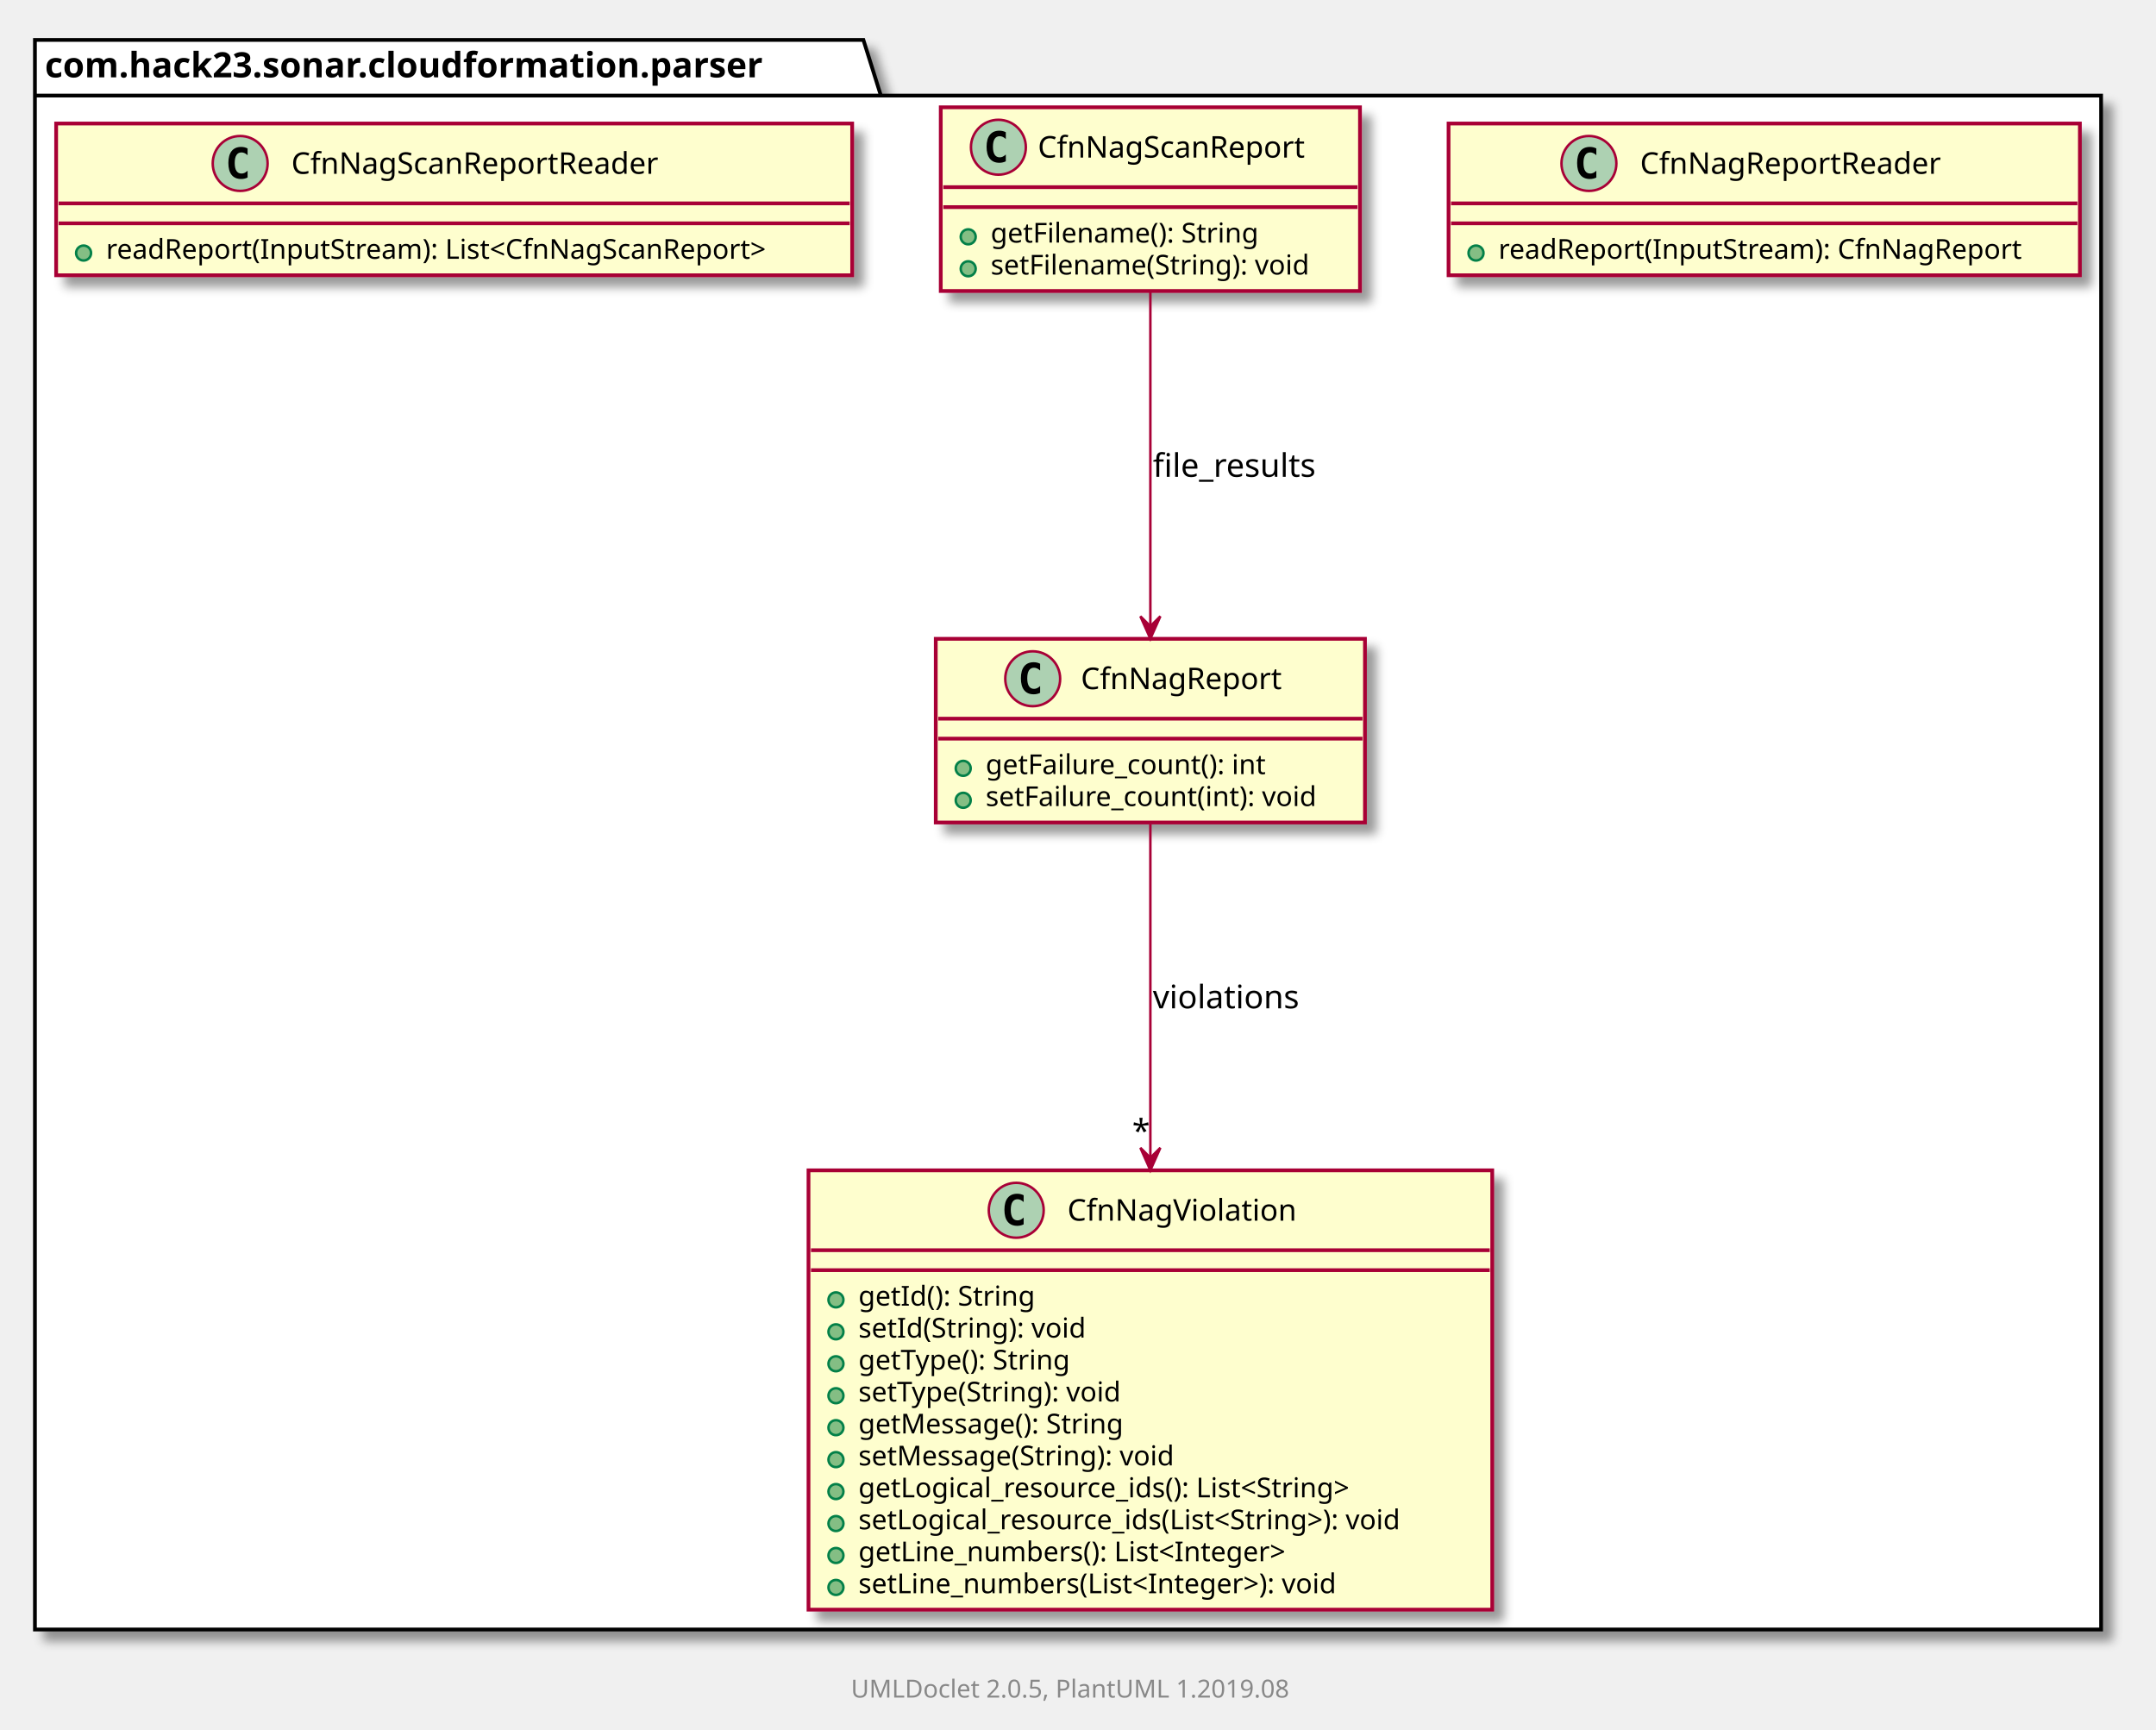
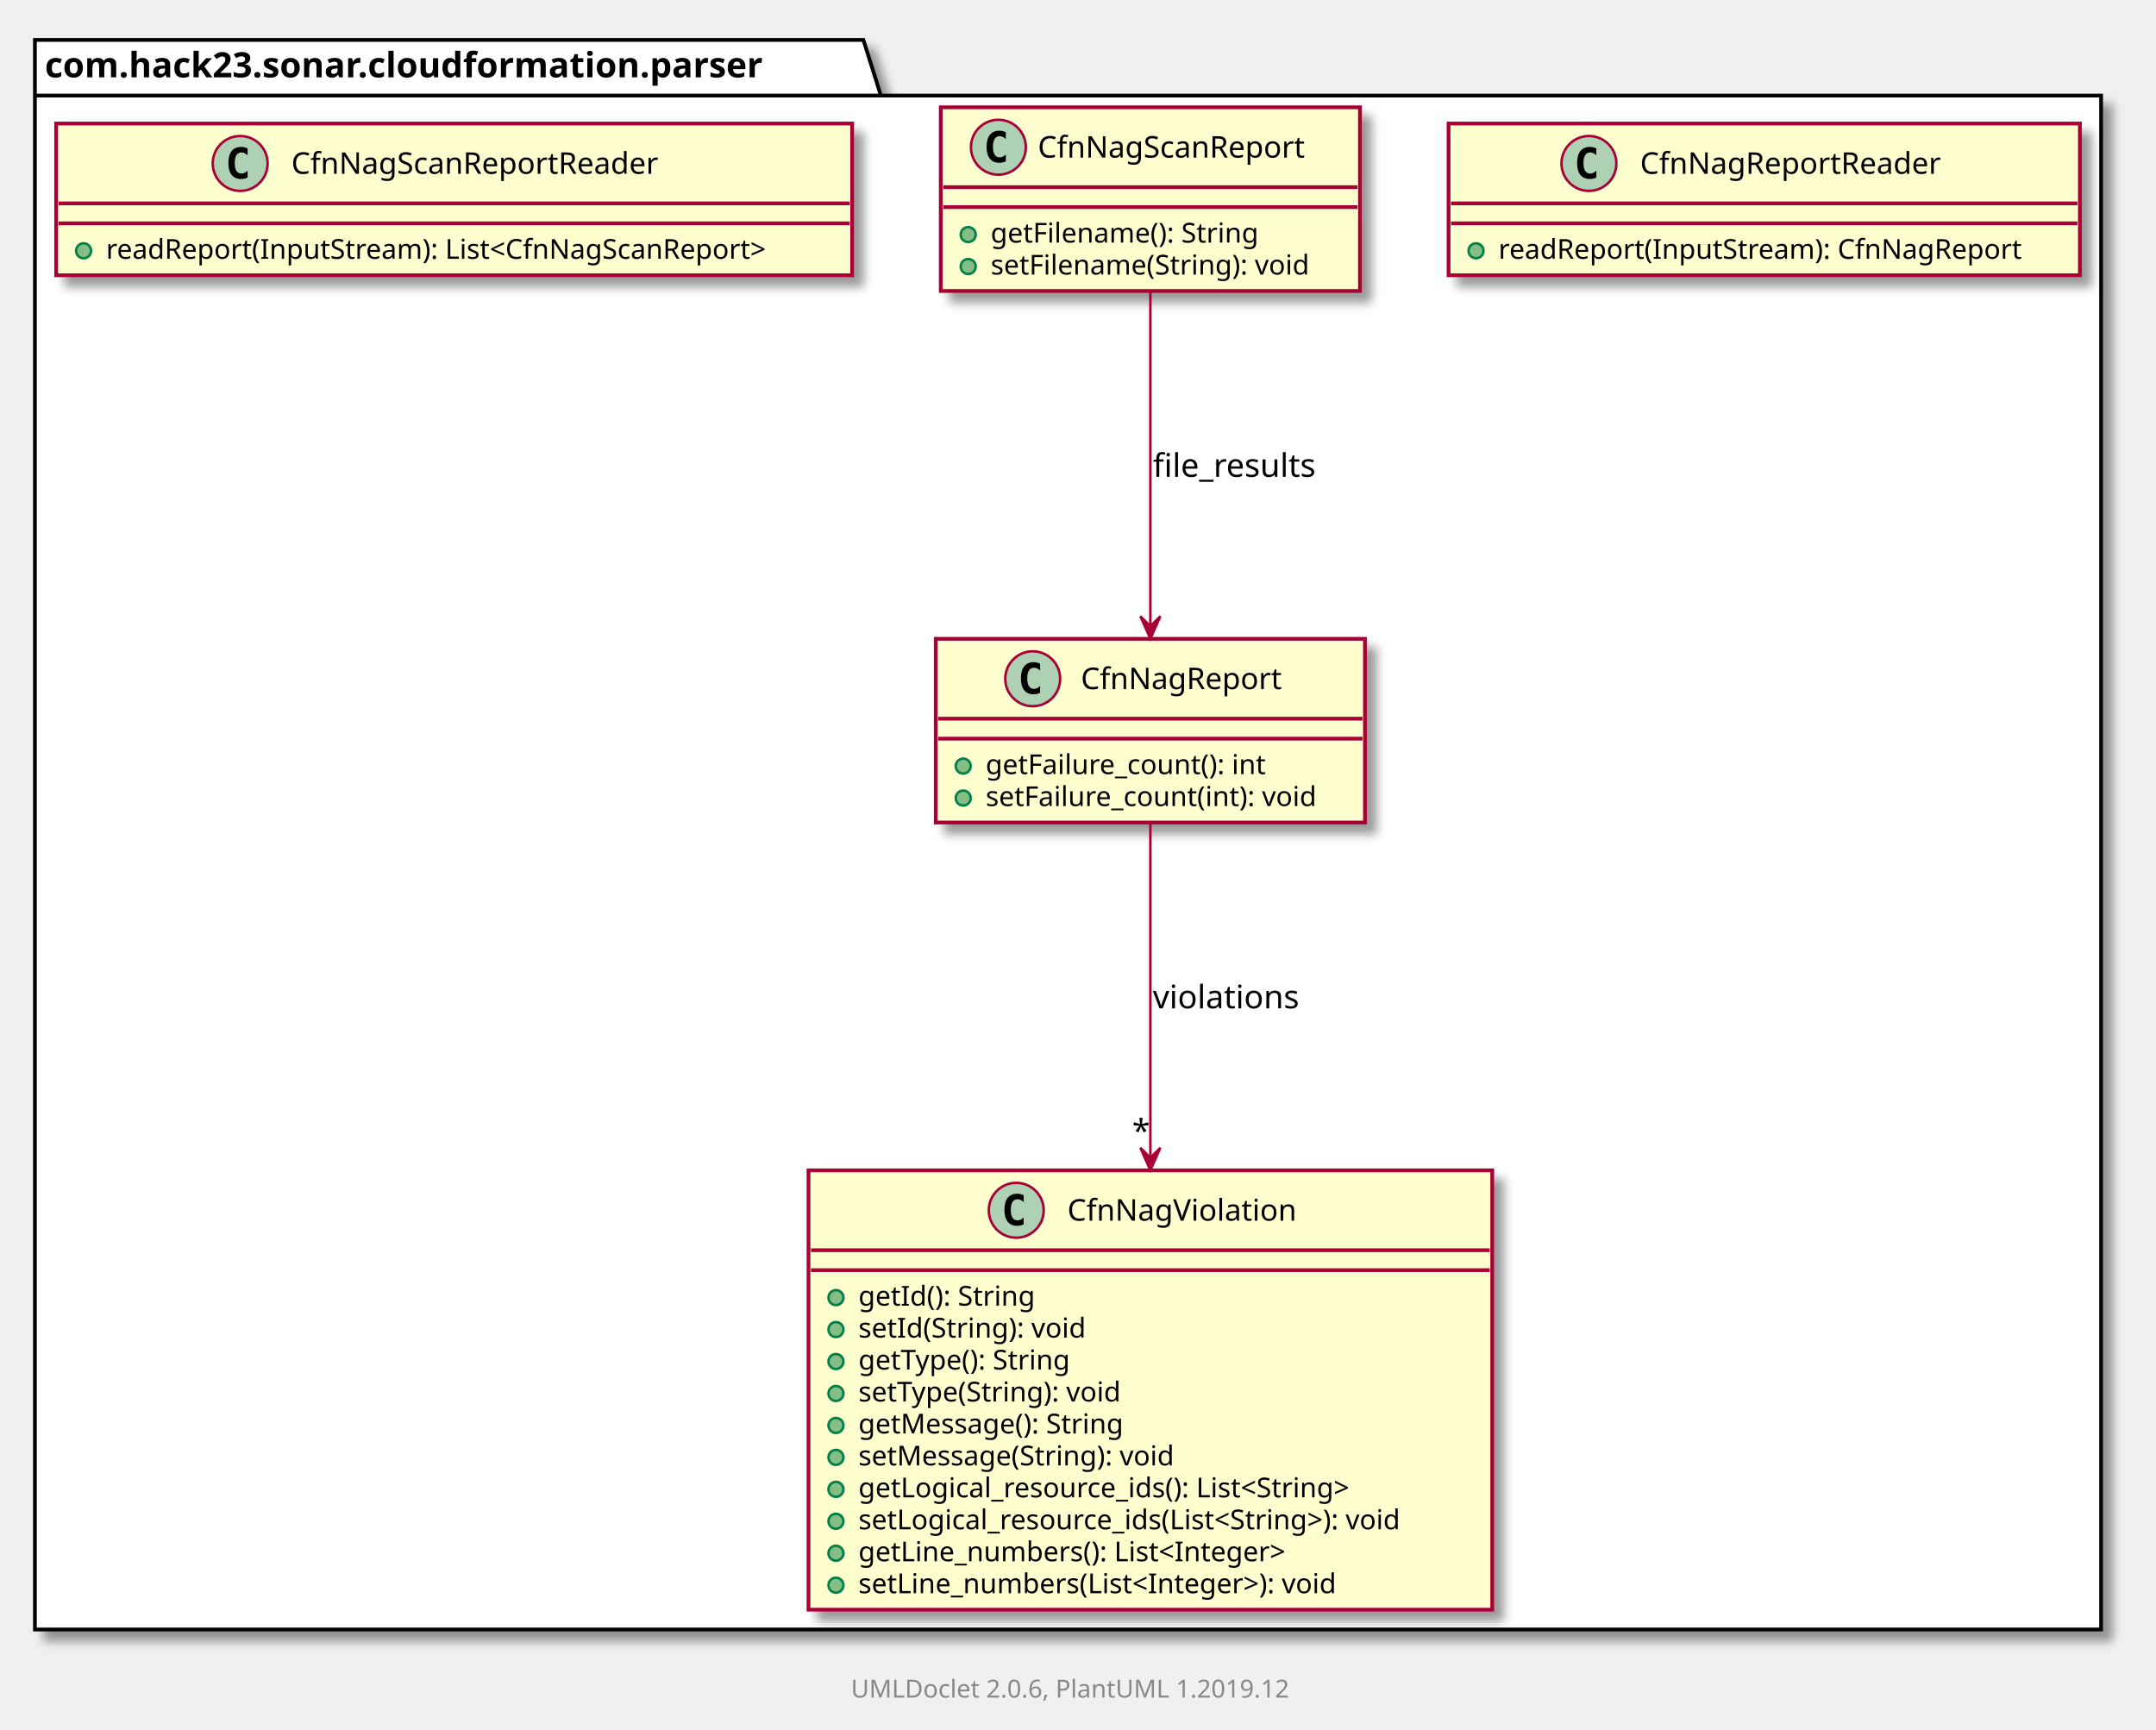
<svg xmlns="http://www.w3.org/2000/svg" xmlns:xlink="http://www.w3.org/1999/xlink" contentScriptType="application/ecmascript" contentStyleType="text/css" height="693px" preserveAspectRatio="none" style="width:864px;height:693px;" version="1.1" viewBox="0 0 864 693" width="864px" zoomAndPan="magnify">
  <defs>
-     <filter height="300%" id="f1bmdy68vayanb" width="300%" x="-1" y="-1">
+     <filter height="300%" id="fh6hcsdzt23d9" width="300%" x="-1" y="-1">
      <feGaussianBlur result="blurOut" stdDeviation="2.0" />
      <feColorMatrix in="blurOut" result="blurOut2" type="matrix" values="0 0 0 0 0 0 0 0 0 0 0 0 0 0 0 0 0 0 .4 0" />
      <feOffset dx="4.0" dy="4.0" in="blurOut2" result="blurOut3" />
      <feBlend in="SourceGraphic" in2="blurOut3" mode="normal" />
    </filter>
  </defs>
  <g>
-     <polygon fill="#FFFFFF" filter="url(#f1bmdy68vayanb)" points="14,16,346,16,353,38.297,842,38.297,842,653,14,653,14,16" style="stroke: #000000; stroke-width: 1.5;" />
+     <polygon fill="#FFFFFF" filter="url(#fh6hcsdzt23d9)" points="14,16,346,16,353,38.297,842,38.297,842,653,14,653,14,16" style="stroke: #000000; stroke-width: 1.5;" />
    <line style="stroke: #000000; stroke-width: 1.5;" x1="14" x2="353" y1="38.297" y2="38.297" />
    <text fill="#000000" font-family="sans-serif" font-size="14" font-weight="bold" lengthAdjust="spacingAndGlyphs" textLength="326" x="18" y="30.995">com.hack23.sonar.cloudformation.parser</text>
-     <a href="CfnNagReportReader.html" target="_top" xlink:actuate="onRequest" xlink:show="new" xlink:title="CfnNagReportReader.html" xlink:type="simple">
-       <rect fill="#FEFECE" filter="url(#f1bmdy68vayanb)" height="60.805" id="com.hack23.sonar.cloudformation.parser.CfnNagReportReader" style="stroke: #A80036; stroke-width: 1.5;" width="253" x="580.5" y="49.5" />
+     <a href="CfnNagReportReader.html" target="_top" title="CfnNagReportReader.html" xlink:actuate="onRequest" xlink:href="CfnNagReportReader.html" xlink:show="new" xlink:title="CfnNagReportReader.html" xlink:type="simple">
+       <rect fill="#FEFECE" filter="url(#fh6hcsdzt23d9)" height="60.805" id="com.hack23.sonar.cloudformation.parser.CfnNagReportReader" style="stroke: #A80036; stroke-width: 1.5;" width="253" x="580.5" y="49.5" />
      <ellipse cx="636.75" cy="65.5" fill="#ADD1B2" rx="11" ry="11" style="stroke: #A80036; stroke-width: 1.0;" />
      <path d="M639.719,71.141 Q639.141,71.438 638.5,71.578 Q637.859,71.734 637.156,71.734 Q634.656,71.734 633.328,70.094 Q632.016,68.438 632.016,65.312 Q632.016,62.188 633.328,60.531 Q634.656,58.875 637.156,58.875 Q637.859,58.875 638.5,59.031 Q639.156,59.188 639.719,59.484 L639.719,62.203 Q639.094,61.625 638.5,61.359 Q637.906,61.078 637.281,61.078 Q635.938,61.078 635.25,62.156 Q634.562,63.219 634.562,65.312 Q634.562,67.406 635.25,68.484 Q635.938,69.547 637.281,69.547 Q637.906,69.547 638.5,69.281 Q639.094,69 639.719,68.422 L639.719,71.141 Z " />
      <text fill="#000000" font-family="sans-serif" font-size="12" lengthAdjust="spacingAndGlyphs" textLength="132" x="657.25" y="69.654">CfnNagReportReader</text>
      <line style="stroke: #A80036; stroke-width: 1.5;" x1="581.5" x2="832.5" y1="81.5" y2="81.5" />
      <line style="stroke: #A80036; stroke-width: 1.5;" x1="581.5" x2="832.5" y1="89.5" y2="89.5" />
-       <ellipse cx="591.5" cy="101.402" fill="#84BE84" rx="3" ry="3" style="stroke: #038048; stroke-width: 1.0;" />
+       <ellipse cx="591.5" cy="100.5" fill="#84BE84" rx="3" ry="3" style="stroke: #038048; stroke-width: 1.0;" />
      <text fill="#000000" font-family="sans-serif" font-size="11" lengthAdjust="spacingAndGlyphs" textLength="227" x="600.5" y="103.71">readReport(InputStream): CfnNagReport</text>
    </a>
-     <a href="CfnNagScanReport.html" target="_top" xlink:actuate="onRequest" xlink:show="new" xlink:title="CfnNagScanReport.html" xlink:type="simple">
-       <rect fill="#FEFECE" filter="url(#f1bmdy68vayanb)" height="73.609" id="com.hack23.sonar.cloudformation.parser.CfnNagScanReport" style="stroke: #A80036; stroke-width: 1.5;" width="168" x="377" y="43" />
+     <a href="CfnNagScanReport.html" target="_top" title="CfnNagScanReport.html" xlink:actuate="onRequest" xlink:href="CfnNagScanReport.html" xlink:show="new" xlink:title="CfnNagScanReport.html" xlink:type="simple">
+       <rect fill="#FEFECE" filter="url(#fh6hcsdzt23d9)" height="73.609" id="com.hack23.sonar.cloudformation.parser.CfnNagScanReport" style="stroke: #A80036; stroke-width: 1.5;" width="168" x="377" y="43" />
      <ellipse cx="400.1" cy="59" fill="#ADD1B2" rx="11" ry="11" style="stroke: #A80036; stroke-width: 1.0;" />
      <path d="M403.069,64.641 Q402.491,64.938 401.85,65.078 Q401.209,65.234 400.506,65.234 Q398.006,65.234 396.678,63.594 Q395.366,61.938 395.366,58.812 Q395.366,55.688 396.678,54.031 Q398.006,52.375 400.506,52.375 Q401.209,52.375 401.85,52.531 Q402.506,52.688 403.069,52.984 L403.069,55.703 Q402.444,55.125 401.85,54.859 Q401.256,54.578 400.631,54.578 Q399.288,54.578 398.6,55.656 Q397.913,56.719 397.913,58.812 Q397.913,60.906 398.6,61.984 Q399.288,63.047 400.631,63.047 Q401.256,63.047 401.85,62.781 Q402.444,62.5 403.069,61.922 L403.069,64.641 Z " />
      <text fill="#000000" font-family="sans-serif" font-size="12" lengthAdjust="spacingAndGlyphs" textLength="118" x="415.9" y="63.154">CfnNagScanReport</text>
      <line style="stroke: #A80036; stroke-width: 1.5;" x1="378" x2="544" y1="75" y2="75" />
      <line style="stroke: #A80036; stroke-width: 1.5;" x1="378" x2="544" y1="83" y2="83" />
-       <ellipse cx="388" cy="94.902" fill="#84BE84" rx="3" ry="3" style="stroke: #038048; stroke-width: 1.0;" />
+       <ellipse cx="388" cy="94" fill="#84BE84" rx="3" ry="3" style="stroke: #038048; stroke-width: 1.0;" />
      <text fill="#000000" font-family="sans-serif" font-size="11" lengthAdjust="spacingAndGlyphs" textLength="119" x="397" y="97.21">getFilename(): String</text>
-       <ellipse cx="388" cy="107.707" fill="#84BE84" rx="3" ry="3" style="stroke: #038048; stroke-width: 1.0;" />
+       <ellipse cx="388" cy="106.805" fill="#84BE84" rx="3" ry="3" style="stroke: #038048; stroke-width: 1.0;" />
      <text fill="#000000" font-family="sans-serif" font-size="11" lengthAdjust="spacingAndGlyphs" textLength="142" x="397" y="110.015">setFilename(String): void</text>
    </a>
-     <a href="CfnNagReport.html" target="_top" xlink:actuate="onRequest" xlink:show="new" xlink:title="CfnNagReport.html" xlink:type="simple">
-       <rect fill="#FEFECE" filter="url(#f1bmdy68vayanb)" height="73.609" id="com.hack23.sonar.cloudformation.parser.CfnNagReport" style="stroke: #A80036; stroke-width: 1.5;" width="172" x="375" y="256" />
+     <a href="CfnNagReport.html" target="_top" title="CfnNagReport.html" xlink:actuate="onRequest" xlink:href="CfnNagReport.html" xlink:show="new" xlink:title="CfnNagReport.html" xlink:type="simple">
+       <rect fill="#FEFECE" filter="url(#fh6hcsdzt23d9)" height="73.609" id="com.hack23.sonar.cloudformation.parser.CfnNagReport" style="stroke: #A80036; stroke-width: 1.5;" width="172" x="375" y="256" />
      <ellipse cx="413.85" cy="272" fill="#ADD1B2" rx="11" ry="11" style="stroke: #A80036; stroke-width: 1.0;" />
      <path d="M416.819,277.641 Q416.241,277.938 415.6,278.078 Q414.959,278.234 414.256,278.234 Q411.756,278.234 410.428,276.594 Q409.116,274.938 409.116,271.812 Q409.116,268.688 410.428,267.031 Q411.756,265.375 414.256,265.375 Q414.959,265.375 415.6,265.531 Q416.256,265.688 416.819,265.984 L416.819,268.703 Q416.194,268.125 415.6,267.859 Q415.006,267.578 414.381,267.578 Q413.038,267.578 412.35,268.656 Q411.663,269.719 411.663,271.812 Q411.663,273.906 412.35,274.984 Q413.038,276.047 414.381,276.047 Q415.006,276.047 415.6,275.781 Q416.194,275.5 416.819,274.922 L416.819,277.641 Z " />
      <text fill="#000000" font-family="sans-serif" font-size="12" lengthAdjust="spacingAndGlyphs" textLength="87" x="433.15" y="276.154">CfnNagReport</text>
      <line style="stroke: #A80036; stroke-width: 1.5;" x1="376" x2="546" y1="288" y2="288" />
      <line style="stroke: #A80036; stroke-width: 1.5;" x1="376" x2="546" y1="296" y2="296" />
-       <ellipse cx="386" cy="307.902" fill="#84BE84" rx="3" ry="3" style="stroke: #038048; stroke-width: 1.0;" />
+       <ellipse cx="386" cy="307" fill="#84BE84" rx="3" ry="3" style="stroke: #038048; stroke-width: 1.0;" />
      <text fill="#000000" font-family="sans-serif" font-size="11" lengthAdjust="spacingAndGlyphs" textLength="123" x="395" y="310.21">getFailure_count(): int</text>
-       <ellipse cx="386" cy="320.707" fill="#84BE84" rx="3" ry="3" style="stroke: #038048; stroke-width: 1.0;" />
+       <ellipse cx="386" cy="319.805" fill="#84BE84" rx="3" ry="3" style="stroke: #038048; stroke-width: 1.0;" />
      <text fill="#000000" font-family="sans-serif" font-size="11" lengthAdjust="spacingAndGlyphs" textLength="146" x="395" y="323.015">setFailure_count(int): void</text>
    </a>
-     <a href="CfnNagViolation.html" target="_top" xlink:actuate="onRequest" xlink:show="new" xlink:title="CfnNagViolation.html" xlink:type="simple">
-       <rect fill="#FEFECE" filter="url(#f1bmdy68vayanb)" height="176.047" id="com.hack23.sonar.cloudformation.parser.CfnNagViolation" style="stroke: #A80036; stroke-width: 1.5;" width="274" x="324" y="469" />
+     <a href="CfnNagViolation.html" target="_top" title="CfnNagViolation.html" xlink:actuate="onRequest" xlink:href="CfnNagViolation.html" xlink:show="new" xlink:title="CfnNagViolation.html" xlink:type="simple">
+       <rect fill="#FEFECE" filter="url(#fh6hcsdzt23d9)" height="176.047" id="com.hack23.sonar.cloudformation.parser.CfnNagViolation" style="stroke: #A80036; stroke-width: 1.5;" width="274" x="324" y="469" />
      <ellipse cx="407.25" cy="485" fill="#ADD1B2" rx="11" ry="11" style="stroke: #A80036; stroke-width: 1.0;" />
      <path d="M410.219,490.641 Q409.641,490.938 409,491.078 Q408.359,491.234 407.656,491.234 Q405.156,491.234 403.828,489.594 Q402.516,487.938 402.516,484.812 Q402.516,481.688 403.828,480.031 Q405.156,478.375 407.656,478.375 Q408.359,478.375 409,478.531 Q409.656,478.688 410.219,478.984 L410.219,481.703 Q409.594,481.125 409,480.859 Q408.406,480.578 407.781,480.578 Q406.438,480.578 405.75,481.656 Q405.062,482.719 405.062,484.812 Q405.062,486.906 405.75,487.984 Q406.438,489.047 407.781,489.047 Q408.406,489.047 409,488.781 Q409.594,488.5 410.219,487.922 L410.219,490.641 Z " />
      <text fill="#000000" font-family="sans-serif" font-size="12" lengthAdjust="spacingAndGlyphs" textLength="99" x="427.75" y="489.154">CfnNagViolation</text>
      <line style="stroke: #A80036; stroke-width: 1.5;" x1="325" x2="597" y1="501" y2="501" />
      <line style="stroke: #A80036; stroke-width: 1.5;" x1="325" x2="597" y1="509" y2="509" />
-       <ellipse cx="335" cy="520.902" fill="#84BE84" rx="3" ry="3" style="stroke: #038048; stroke-width: 1.0;" />
+       <ellipse cx="335" cy="520" fill="#84BE84" rx="3" ry="3" style="stroke: #038048; stroke-width: 1.0;" />
      <text fill="#000000" font-family="sans-serif" font-size="11" lengthAdjust="spacingAndGlyphs" textLength="78" x="344" y="523.21">getId(): String</text>
-       <ellipse cx="335" cy="533.707" fill="#84BE84" rx="3" ry="3" style="stroke: #038048; stroke-width: 1.0;" />
+       <ellipse cx="335" cy="532.805" fill="#84BE84" rx="3" ry="3" style="stroke: #038048; stroke-width: 1.0;" />
      <text fill="#000000" font-family="sans-serif" font-size="11" lengthAdjust="spacingAndGlyphs" textLength="101" x="344" y="536.015">setId(String): void</text>
-       <ellipse cx="335" cy="546.512" fill="#84BE84" rx="3" ry="3" style="stroke: #038048; stroke-width: 1.0;" />
+       <ellipse cx="335" cy="545.609" fill="#84BE84" rx="3" ry="3" style="stroke: #038048; stroke-width: 1.0;" />
      <text fill="#000000" font-family="sans-serif" font-size="11" lengthAdjust="spacingAndGlyphs" textLength="95" x="344" y="548.82">getType(): String</text>
-       <ellipse cx="335" cy="559.316" fill="#84BE84" rx="3" ry="3" style="stroke: #038048; stroke-width: 1.0;" />
+       <ellipse cx="335" cy="558.414" fill="#84BE84" rx="3" ry="3" style="stroke: #038048; stroke-width: 1.0;" />
      <text fill="#000000" font-family="sans-serif" font-size="11" lengthAdjust="spacingAndGlyphs" textLength="118" x="344" y="561.625">setType(String): void</text>
-       <ellipse cx="335" cy="572.121" fill="#84BE84" rx="3" ry="3" style="stroke: #038048; stroke-width: 1.0;" />
+       <ellipse cx="335" cy="571.219" fill="#84BE84" rx="3" ry="3" style="stroke: #038048; stroke-width: 1.0;" />
      <text fill="#000000" font-family="sans-serif" font-size="11" lengthAdjust="spacingAndGlyphs" textLength="119" x="344" y="574.429">getMessage(): String</text>
-       <ellipse cx="335" cy="584.926" fill="#84BE84" rx="3" ry="3" style="stroke: #038048; stroke-width: 1.0;" />
+       <ellipse cx="335" cy="584.023" fill="#84BE84" rx="3" ry="3" style="stroke: #038048; stroke-width: 1.0;" />
      <text fill="#000000" font-family="sans-serif" font-size="11" lengthAdjust="spacingAndGlyphs" textLength="142" x="344" y="587.234">setMessage(String): void</text>
-       <ellipse cx="335" cy="597.731" fill="#84BE84" rx="3" ry="3" style="stroke: #038048; stroke-width: 1.0;" />
+       <ellipse cx="335" cy="596.828" fill="#84BE84" rx="3" ry="3" style="stroke: #038048; stroke-width: 1.0;" />
      <text fill="#000000" font-family="sans-serif" font-size="11" lengthAdjust="spacingAndGlyphs" textLength="225" x="344" y="600.039">getLogical_resource_ids(): List&lt;String&gt;</text>
-       <ellipse cx="335" cy="610.535" fill="#84BE84" rx="3" ry="3" style="stroke: #038048; stroke-width: 1.0;" />
+       <ellipse cx="335" cy="609.633" fill="#84BE84" rx="3" ry="3" style="stroke: #038048; stroke-width: 1.0;" />
      <text fill="#000000" font-family="sans-serif" font-size="11" lengthAdjust="spacingAndGlyphs" textLength="248" x="344" y="612.843">setLogical_resource_ids(List&lt;String&gt;): void</text>
-       <ellipse cx="335" cy="623.34" fill="#84BE84" rx="3" ry="3" style="stroke: #038048; stroke-width: 1.0;" />
+       <ellipse cx="335" cy="622.438" fill="#84BE84" rx="3" ry="3" style="stroke: #038048; stroke-width: 1.0;" />
      <text fill="#000000" font-family="sans-serif" font-size="11" lengthAdjust="spacingAndGlyphs" textLength="192" x="344" y="625.648">getLine_numbers(): List&lt;Integer&gt;</text>
-       <ellipse cx="335" cy="636.144" fill="#84BE84" rx="3" ry="3" style="stroke: #038048; stroke-width: 1.0;" />
+       <ellipse cx="335" cy="635.242" fill="#84BE84" rx="3" ry="3" style="stroke: #038048; stroke-width: 1.0;" />
      <text fill="#000000" font-family="sans-serif" font-size="11" lengthAdjust="spacingAndGlyphs" textLength="215" x="344" y="638.453">setLine_numbers(List&lt;Integer&gt;): void</text>
    </a>
-     <a href="CfnNagScanReportReader.html" target="_top" xlink:actuate="onRequest" xlink:show="new" xlink:title="CfnNagScanReportReader.html" xlink:type="simple">
-       <rect fill="#FEFECE" filter="url(#f1bmdy68vayanb)" height="60.805" id="com.hack23.sonar.cloudformation.parser.CfnNagScanReportReader" style="stroke: #A80036; stroke-width: 1.5;" width="319" x="22.5" y="49.5" />
+     <a href="CfnNagScanReportReader.html" target="_top" title="CfnNagScanReportReader.html" xlink:actuate="onRequest" xlink:href="CfnNagScanReportReader.html" xlink:show="new" xlink:title="CfnNagScanReportReader.html" xlink:type="simple">
+       <rect fill="#FEFECE" filter="url(#fh6hcsdzt23d9)" height="60.805" id="com.hack23.sonar.cloudformation.parser.CfnNagScanReportReader" style="stroke: #A80036; stroke-width: 1.5;" width="319" x="22.5" y="49.5" />
      <ellipse cx="96.25" cy="65.5" fill="#ADD1B2" rx="11" ry="11" style="stroke: #A80036; stroke-width: 1.0;" />
      <path d="M99.219,71.141 Q98.641,71.438 98,71.578 Q97.359,71.734 96.656,71.734 Q94.156,71.734 92.828,70.094 Q91.516,68.438 91.516,65.312 Q91.516,62.188 92.828,60.531 Q94.156,58.875 96.656,58.875 Q97.359,58.875 98,59.031 Q98.656,59.188 99.219,59.484 L99.219,62.203 Q98.594,61.625 98,61.359 Q97.406,61.078 96.781,61.078 Q95.438,61.078 94.75,62.156 Q94.062,63.219 94.062,65.312 Q94.062,67.406 94.75,68.484 Q95.438,69.547 96.781,69.547 Q97.406,69.547 98,69.281 Q98.594,69 99.219,68.422 L99.219,71.141 Z " />
      <text fill="#000000" font-family="sans-serif" font-size="12" lengthAdjust="spacingAndGlyphs" textLength="163" x="116.75" y="69.654">CfnNagScanReportReader</text>
      <line style="stroke: #A80036; stroke-width: 1.5;" x1="23.5" x2="340.5" y1="81.5" y2="81.5" />
      <line style="stroke: #A80036; stroke-width: 1.5;" x1="23.5" x2="340.5" y1="89.5" y2="89.5" />
-       <ellipse cx="33.5" cy="101.402" fill="#84BE84" rx="3" ry="3" style="stroke: #038048; stroke-width: 1.0;" />
+       <ellipse cx="33.5" cy="100.5" fill="#84BE84" rx="3" ry="3" style="stroke: #038048; stroke-width: 1.0;" />
      <text fill="#000000" font-family="sans-serif" font-size="11" lengthAdjust="spacingAndGlyphs" textLength="293" x="42.5" y="103.71">readReport(InputStream): List&lt;CfnNagScanReport&gt;</text>
    </a>
-     <path d="M461,117.102 C461,154.403 461,211.82 461,250.827 " fill="none" id="com.hack23.sonar.cloudformation.parser.CfnNagScanReport-com.hack23.sonar.cloudformation.parser.CfnNagReport" style="stroke: #A80036; stroke-width: 1.0;" />
+     <path d="M461,117.102 C461,154.403 461,211.82 461,250.827 " fill="none" id="com.hack23.sonar.cloudformation.parser.CfnNagScanReport-&gt;com.hack23.sonar.cloudformation.parser.CfnNagReport" style="stroke: #A80036; stroke-width: 1.0;" />
    <polygon fill="#A80036" points="461,255.967,465,246.967,461,250.967,457,246.967,461,255.967" style="stroke: #A80036; stroke-width: 1.0;" />
    <text fill="#000000" font-family="sans-serif" font-size="13" lengthAdjust="spacingAndGlyphs" textLength="68" x="462" y="191.067">file_results</text>
-     <path d="M461,330.265 C461,364.892 461,417.901 461,463.959 " fill="none" id="com.hack23.sonar.cloudformation.parser.CfnNagReport-com.hack23.sonar.cloudformation.parser.CfnNagViolation" style="stroke: #A80036; stroke-width: 1.0;" />
+     <path d="M461,330.265 C461,364.892 461,417.901 461,463.959 " fill="none" id="com.hack23.sonar.cloudformation.parser.CfnNagReport-&gt;com.hack23.sonar.cloudformation.parser.CfnNagViolation" style="stroke: #A80036; stroke-width: 1.0;" />
    <polygon fill="#A80036" points="461,468.965,465,459.965,461,463.965,457,459.965,461,468.965" style="stroke: #A80036; stroke-width: 1.0;" />
    <text fill="#000000" font-family="sans-serif" font-size="13" lengthAdjust="spacingAndGlyphs" textLength="60" x="462" y="404.067">violations</text>
    <text fill="#000000" font-family="sans-serif" font-size="13" lengthAdjust="spacingAndGlyphs" textLength="7" x="453.699" y="457.825">*</text>
-     <text fill="#888888" font-family="sans-serif" font-size="10" lengthAdjust="spacingAndGlyphs" textLength="186" x="341" y="680.282">UMLDoclet 2.0.5, PlantUML 1.2019.08</text>
+     <text fill="#888888" font-family="sans-serif" font-size="10" lengthAdjust="spacingAndGlyphs" textLength="186" x="341" y="680.282">UMLDoclet 2.0.6, PlantUML 1.2019.12</text>
  </g>
</svg>
